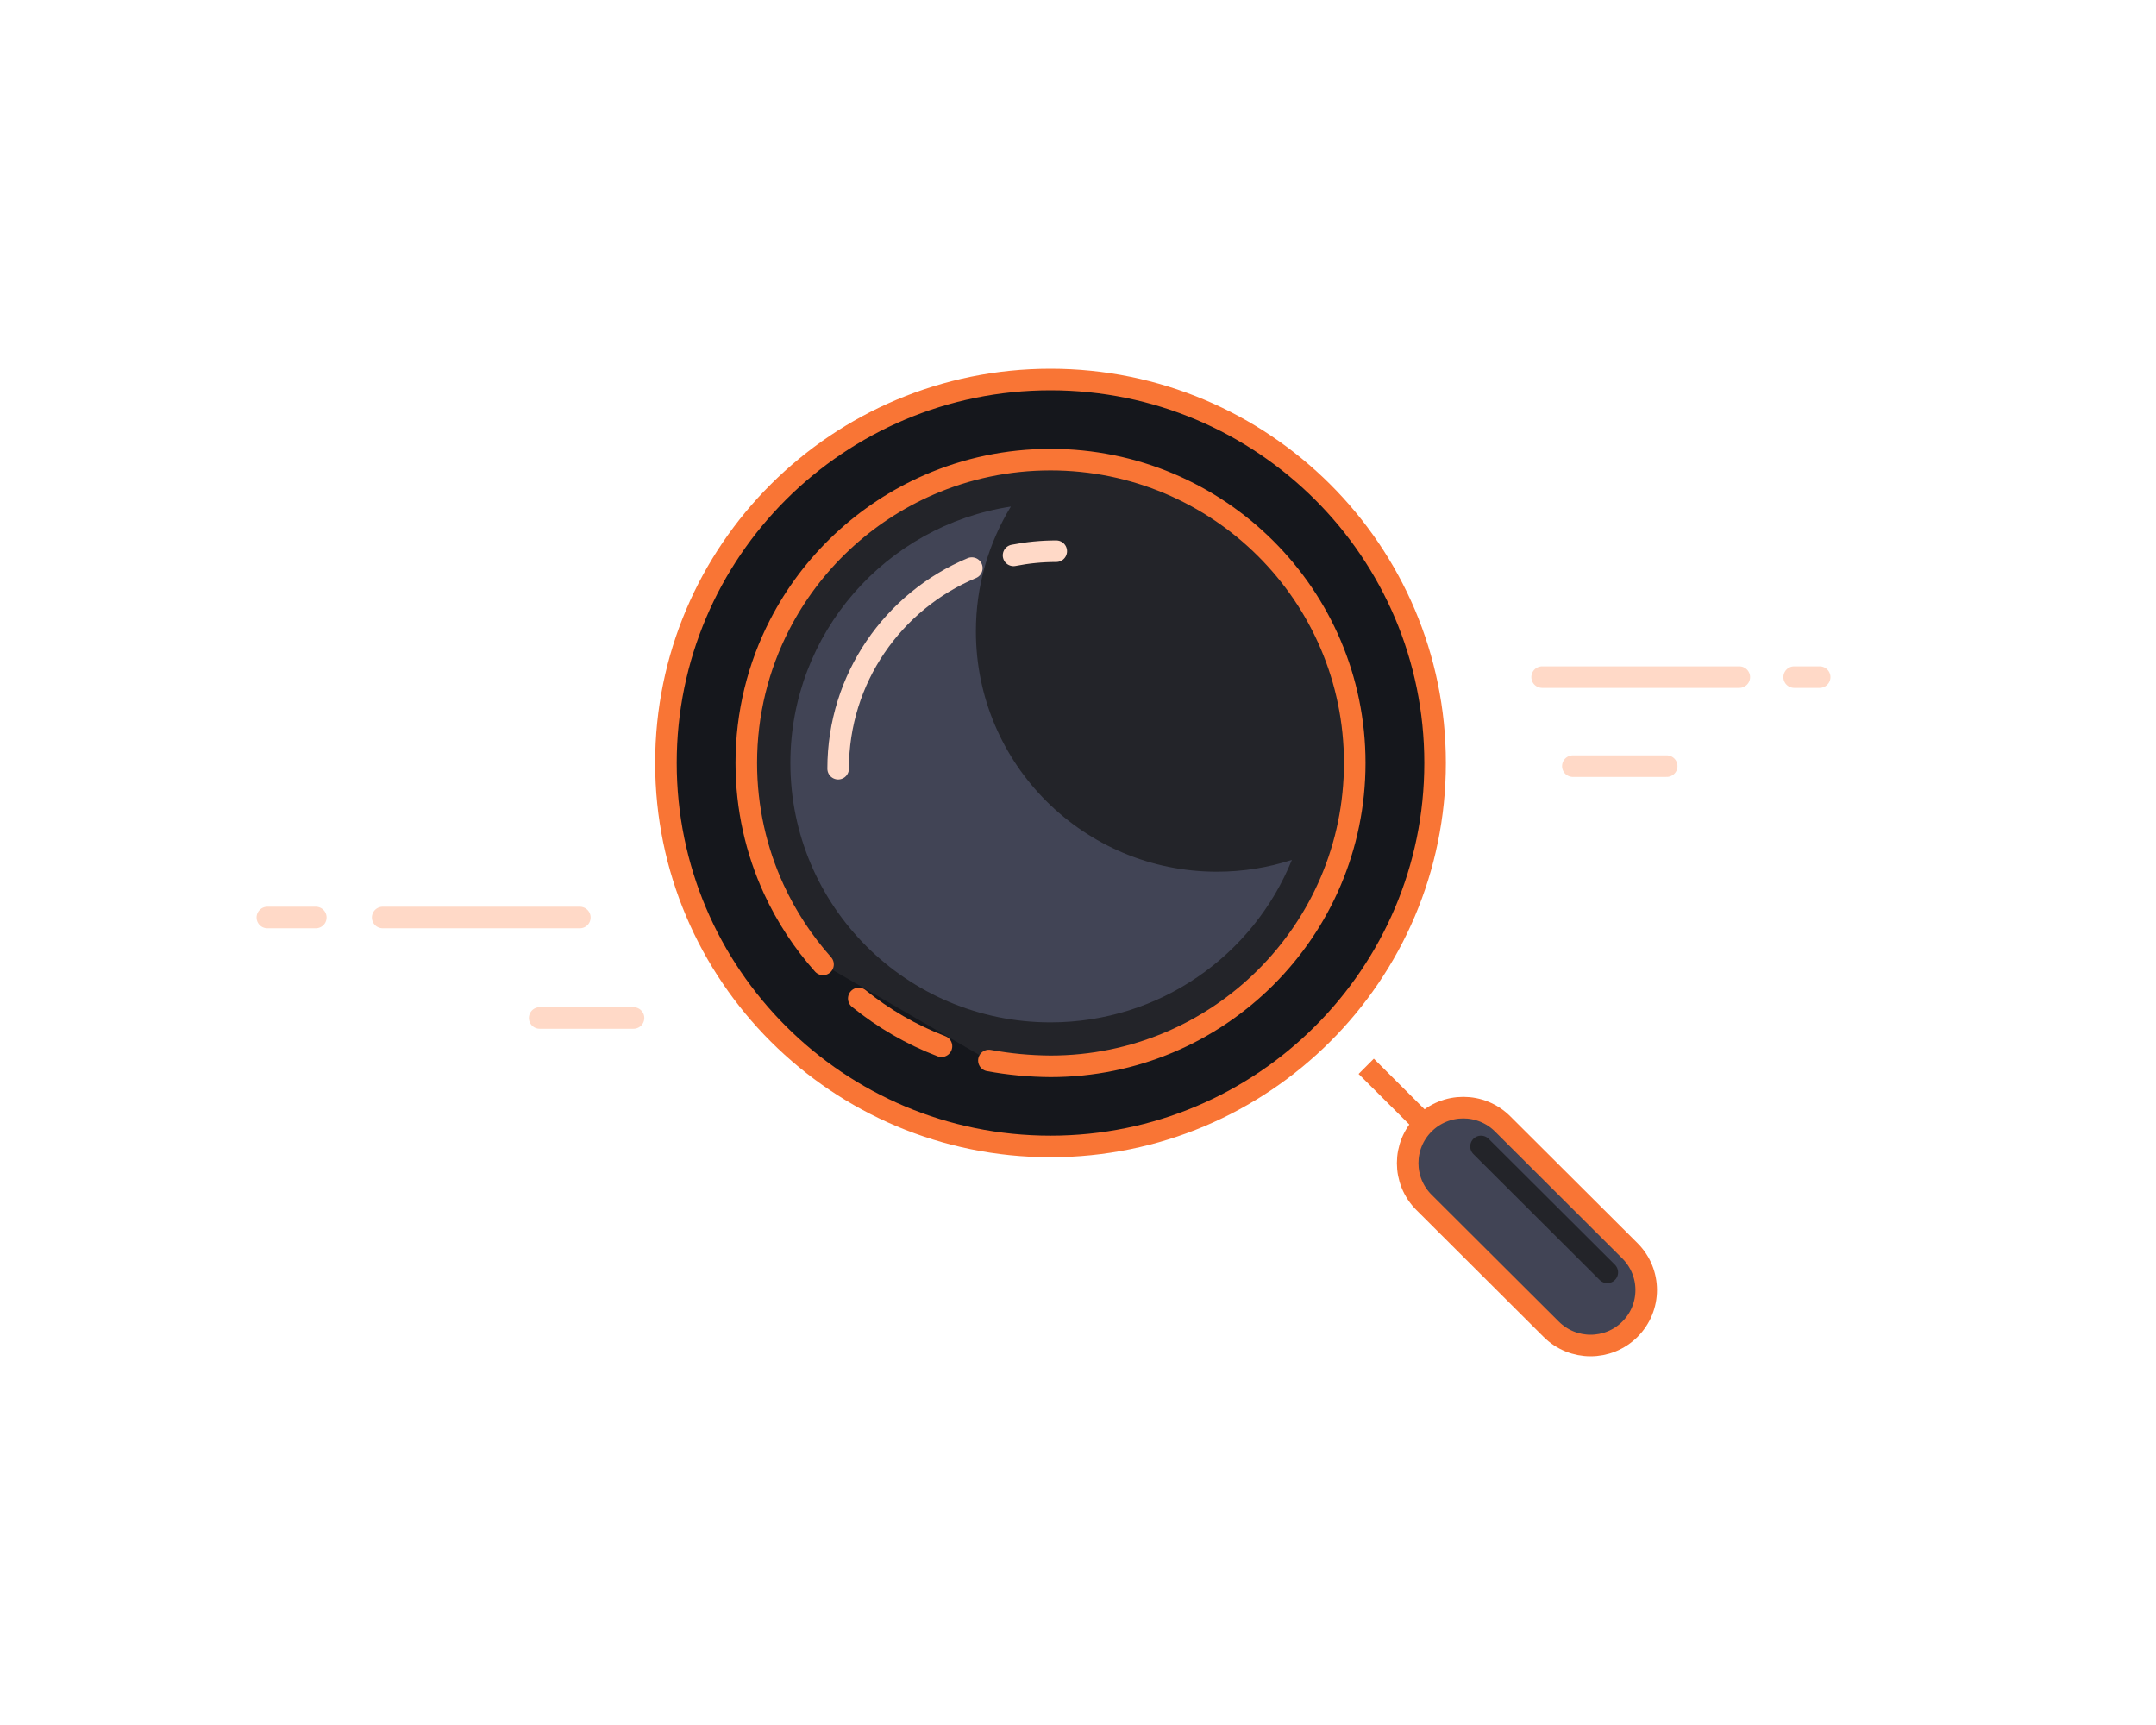
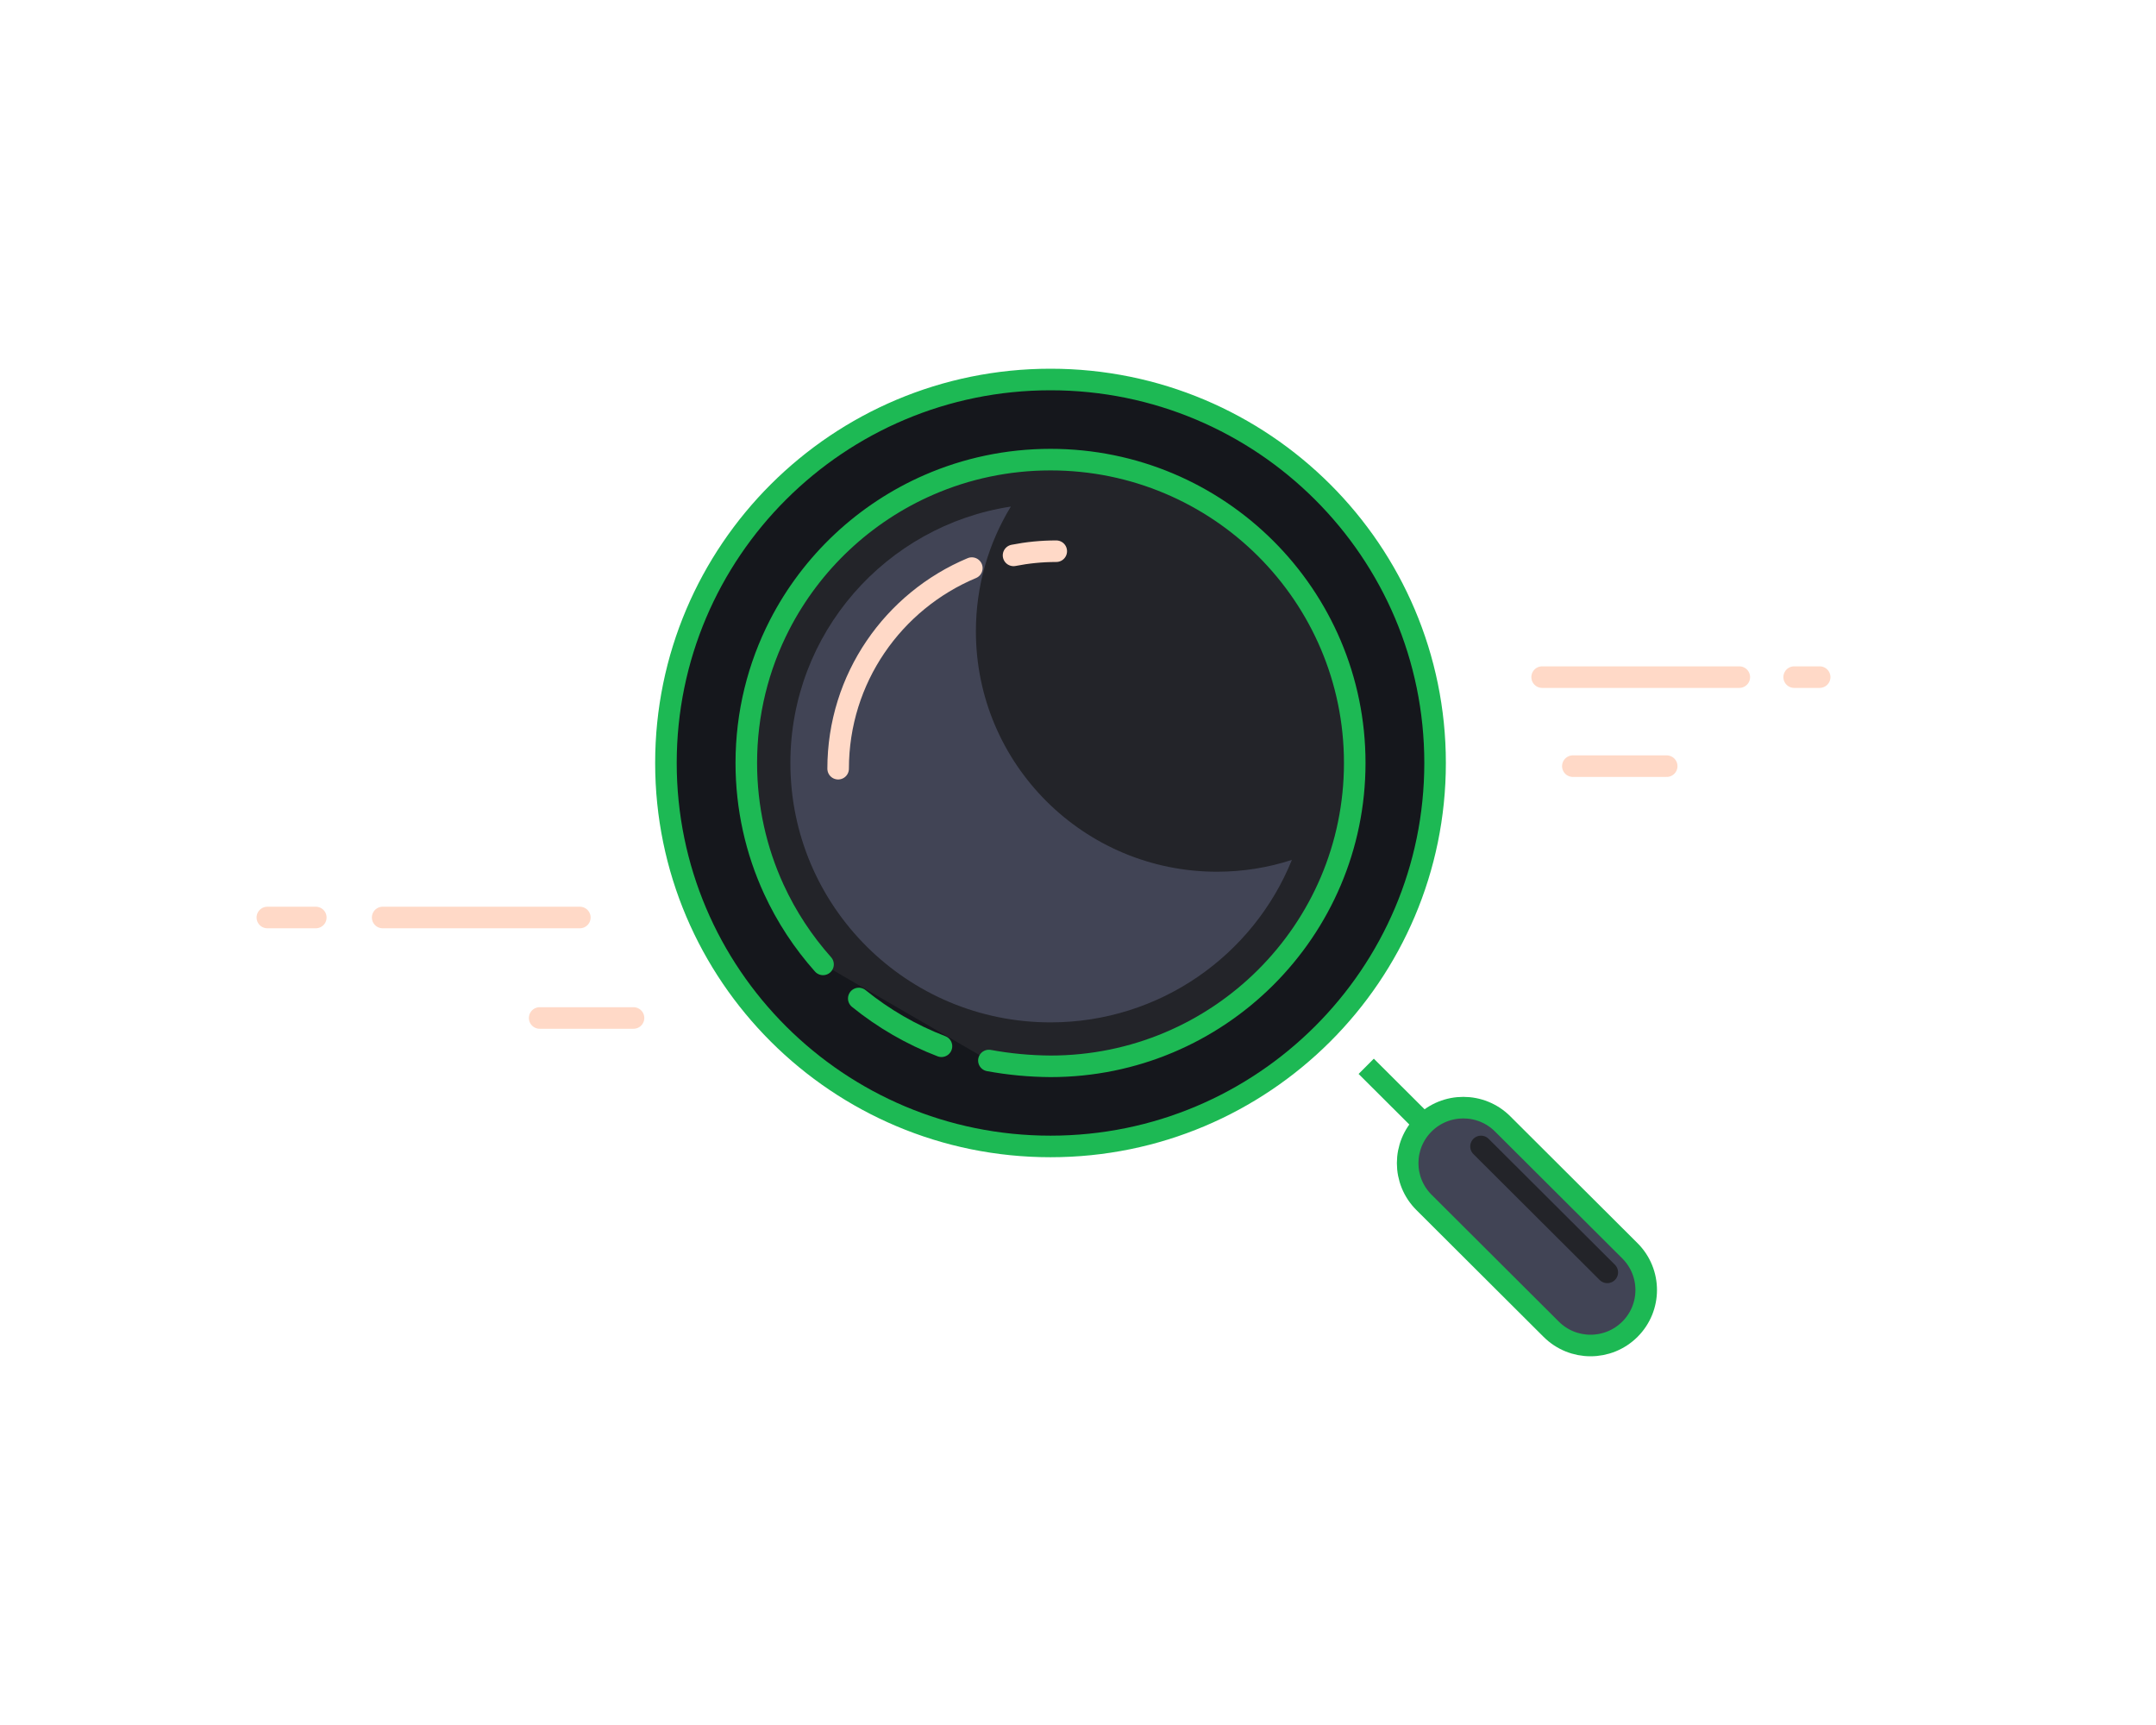
<svg xmlns="http://www.w3.org/2000/svg" width="250" height="200" viewBox="0 0 250 200" fill="none">
-   <path d="M121.813 132.921C146.441 132.921 166.406 113.016 166.406 88.461C166.406 63.906 146.441 44 121.813 44C97.184 44 77.219 63.906 77.219 88.461C77.219 113.016 97.184 132.921 121.813 132.921Z" fill="#15171C" stroke="#F97535" stroke-width="2.5" />
+   <path d="M121.813 132.921C146.441 132.921 166.406 113.016 166.406 88.461C166.406 63.906 146.441 44 121.813 44C97.184 44 77.219 63.906 77.219 88.461C77.219 113.016 97.184 132.921 121.813 132.921Z" fill="#15171C" stroke="#1DB954" stroke-width="2.5" />
  <path fill-rule="evenodd" clip-rule="evenodd" d="M114.668 122.959C117.009 123.39 119.391 123.614 121.813 123.631C141.295 123.631 157.089 107.885 157.089 88.461C157.089 69.037 141.295 53.29 121.813 53.29C116.808 53.29 112.047 54.329 107.735 56.203C100.24 59.459 94.101 65.235 90.393 72.457C87.928 77.258 86.538 82.697 86.538 88.461C86.538 93.69 87.682 98.652 89.735 103.113C91.201 106.297 93.13 109.226 95.436 111.813" fill="#232429" />
-   <path d="M114.668 122.959C117.009 123.39 119.391 123.614 121.813 123.631C141.295 123.631 157.089 107.885 157.089 88.461C157.089 69.037 141.295 53.29 121.813 53.29C116.808 53.29 112.047 54.329 107.735 56.203C100.24 59.459 94.101 65.235 90.393 72.457C87.928 77.258 86.538 82.697 86.538 88.461C86.538 93.69 87.682 98.652 89.735 103.113C91.201 106.297 93.13 109.226 95.436 111.813" stroke="#F97535" stroke-width="2.5" stroke-linecap="round" />
-   <path d="M99.579 115.767C102.439 118.084 105.669 119.964 109.168 121.304" stroke="#F97535" stroke-width="2.5" stroke-linecap="round" />
-   <path d="M158.42 123.631L166.407 131.594" stroke="#F97535" stroke-width="2.5" />
-   <path fill-rule="evenodd" clip-rule="evenodd" d="M165.116 130.307C162.597 132.819 162.597 136.892 165.116 139.404L179.872 154.116C182.392 156.628 186.477 156.628 188.996 154.116C191.516 151.604 191.516 147.531 188.996 145.019L174.24 130.307C171.721 127.795 167.636 127.795 165.116 130.307Z" fill="#414455" stroke="#F97535" stroke-width="2.5" />
+   <path d="M114.668 122.959C117.009 123.39 119.391 123.614 121.813 123.631C141.295 123.631 157.089 107.885 157.089 88.461C157.089 69.037 141.295 53.29 121.813 53.29C116.808 53.29 112.047 54.329 107.735 56.203C100.24 59.459 94.101 65.235 90.393 72.457C87.928 77.258 86.538 82.697 86.538 88.461C86.538 93.69 87.682 98.652 89.735 103.113C91.201 106.297 93.13 109.226 95.436 111.813" stroke="#1DB954" stroke-width="2.5" stroke-linecap="round" />
+   <path d="M99.579 115.767C102.439 118.084 105.669 119.964 109.168 121.304" stroke="#1DB954" stroke-width="2.5" stroke-linecap="round" />
+   <path d="M158.42 123.631L166.407 131.594" stroke="#1DB954" stroke-width="2.5" />
+   <path fill-rule="evenodd" clip-rule="evenodd" d="M165.116 130.307C162.597 132.819 162.597 136.892 165.116 139.404L179.872 154.116C182.392 156.628 186.477 156.628 188.996 154.116C191.516 151.604 191.516 147.531 188.996 145.019L174.24 130.307C171.721 127.795 167.636 127.795 165.116 130.307Z" fill="#414455" stroke="#1DB954" stroke-width="2.5" />
  <path d="M171.731 132.921L186.374 147.52" stroke="#232429" stroke-width="2.5" stroke-linecap="round" />
  <path fill-rule="evenodd" clip-rule="evenodd" d="M113.161 73.198C113.161 88.591 125.676 101.069 141.115 101.069C144.148 101.069 147.068 100.587 149.802 99.697C145.339 110.74 134.489 118.536 121.813 118.536C105.153 118.536 91.648 105.071 91.648 88.461C91.648 73.41 102.737 60.941 117.214 58.733C114.642 62.951 113.161 67.902 113.161 73.198Z" fill="#414455" />
  <path d="M122.479 63.908C120.784 63.908 119.127 64.074 117.526 64.391M112.688 65.867C103.581 69.682 97.187 78.659 97.187 89.124" stroke="#FFD9C7" stroke-width="2.5" stroke-linecap="round" />
  <path d="M193.263 88.829H182.38M201.682 78.507H178.818H201.682ZM211 78.507H208.043H211Z" stroke="#FFD9C7" stroke-width="2.5" stroke-linecap="round" stroke-linejoin="round" />
  <path d="M73.46 118.027H62.577M67.236 106.377H44.372H67.236ZM36.619 106.377H31H36.619Z" stroke="#FFD9C7" stroke-width="2.5" stroke-linecap="round" stroke-linejoin="round" />
</svg>
